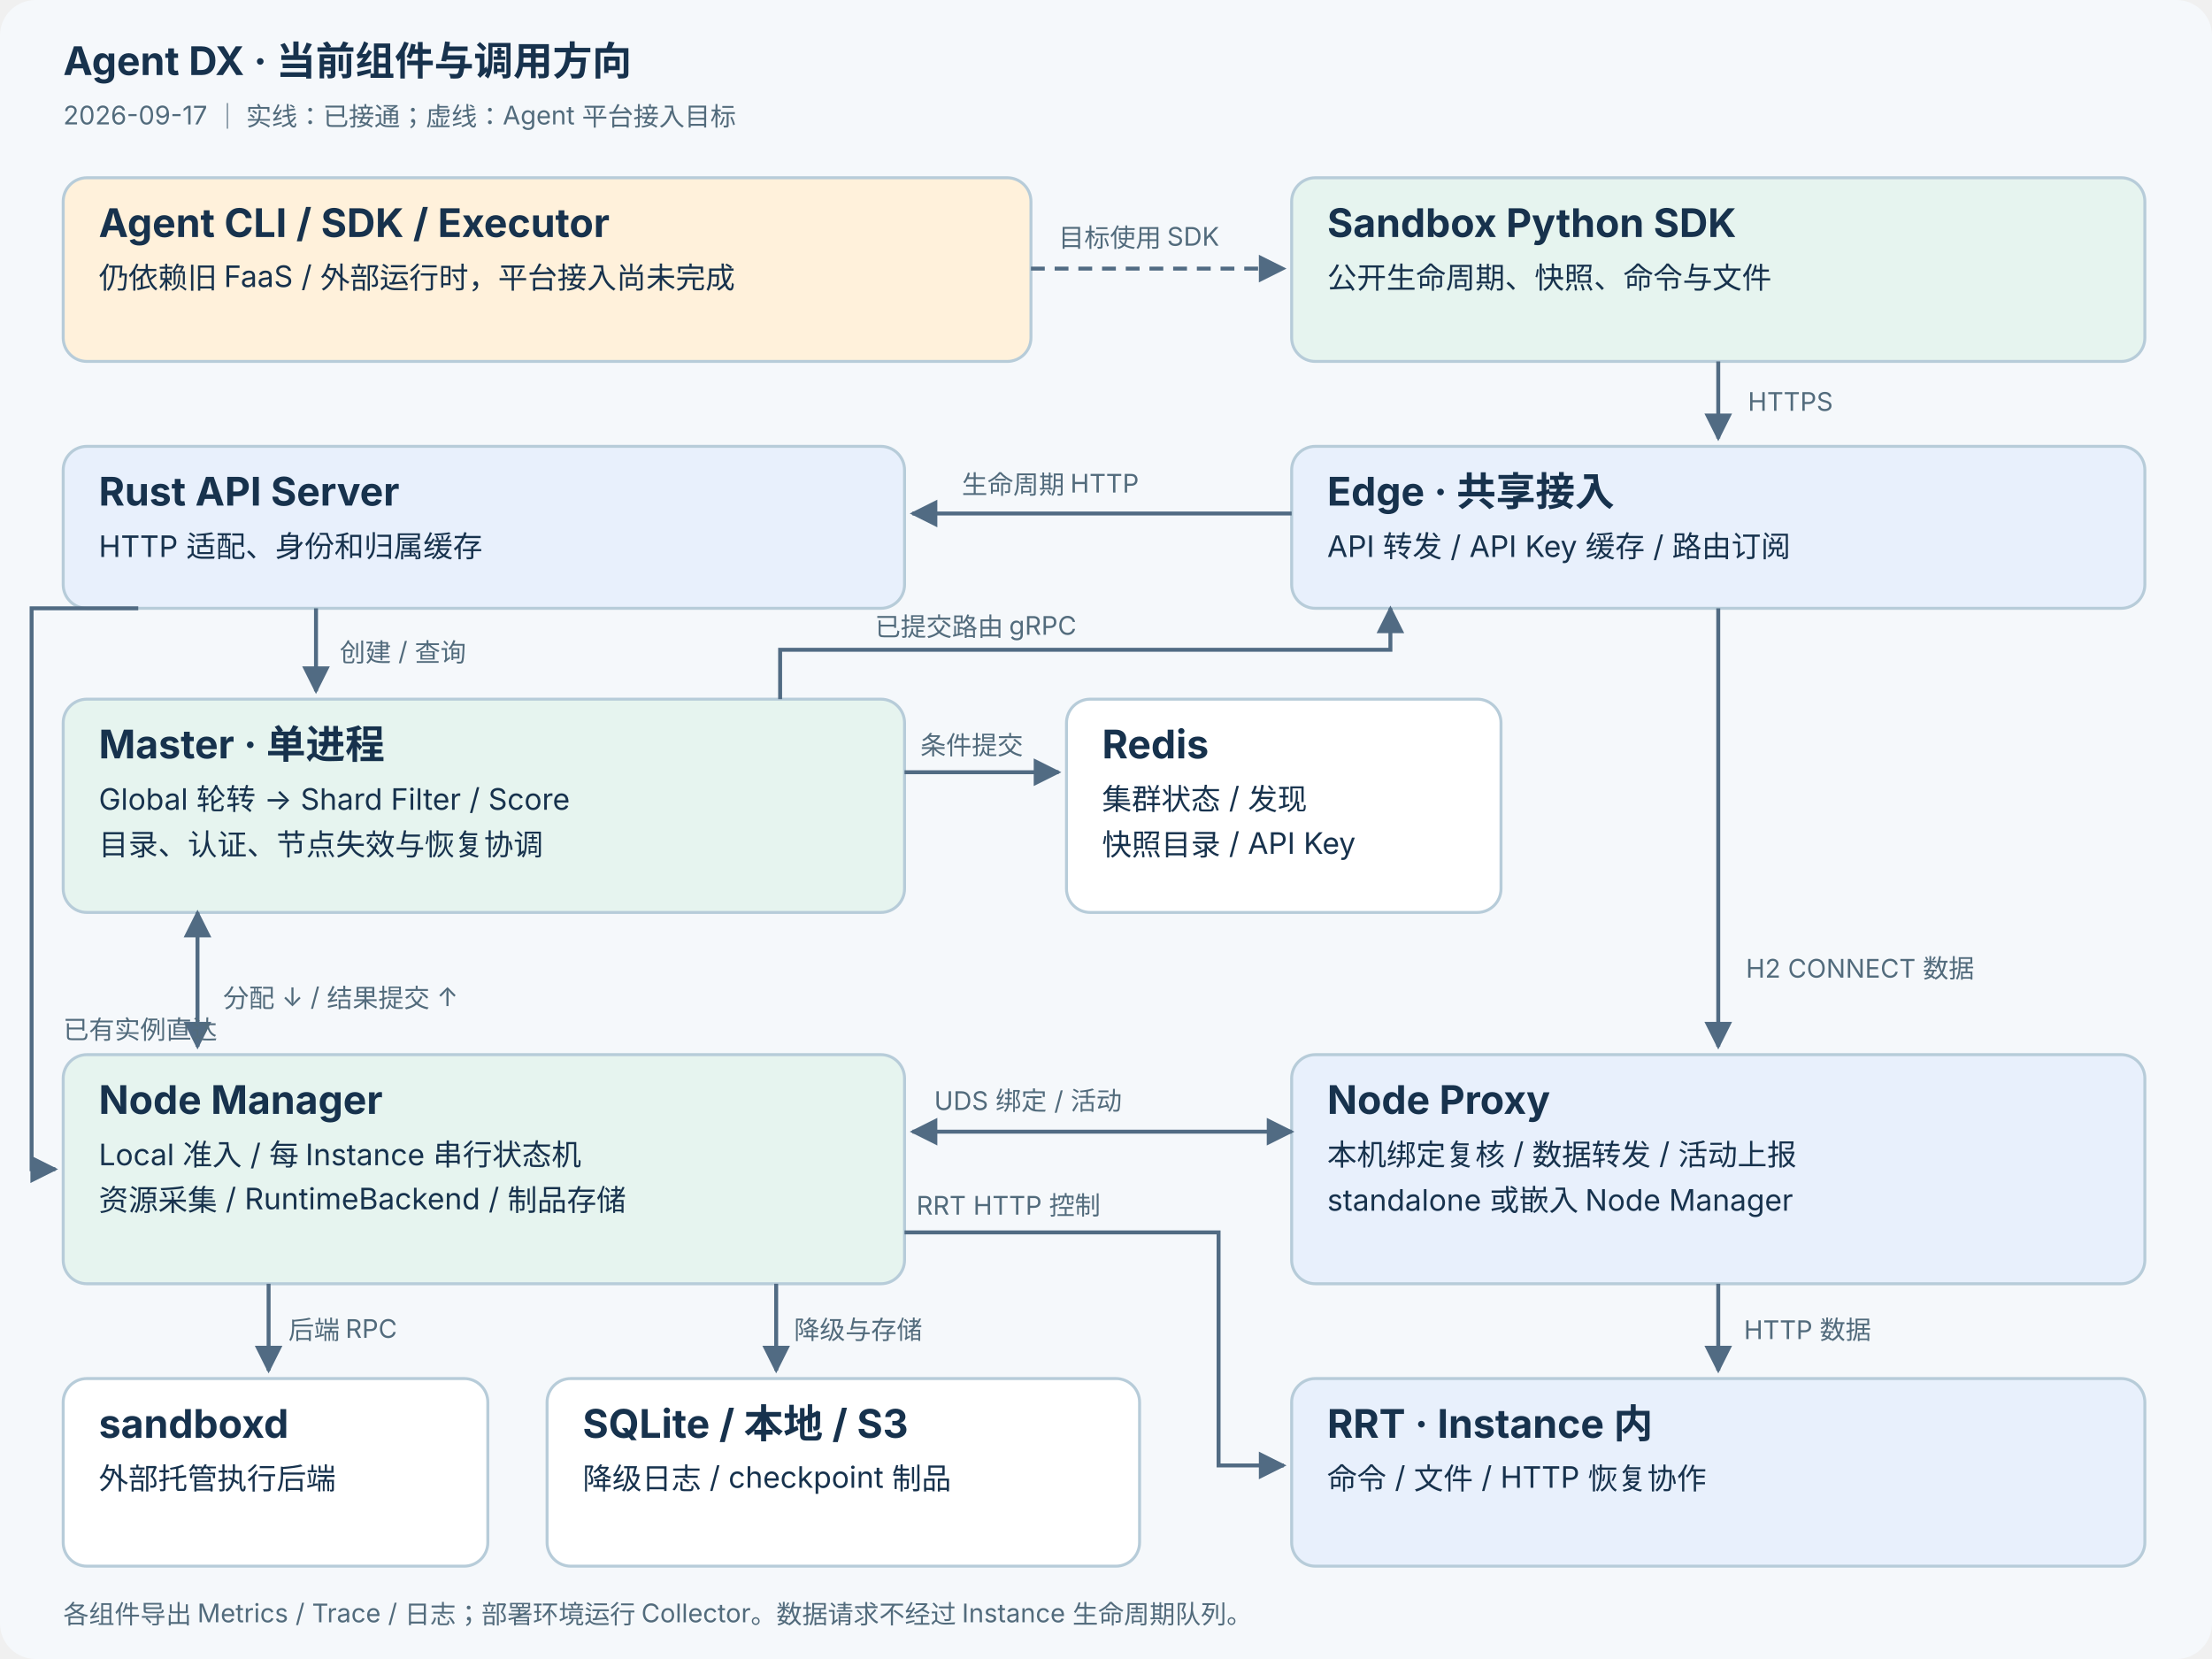
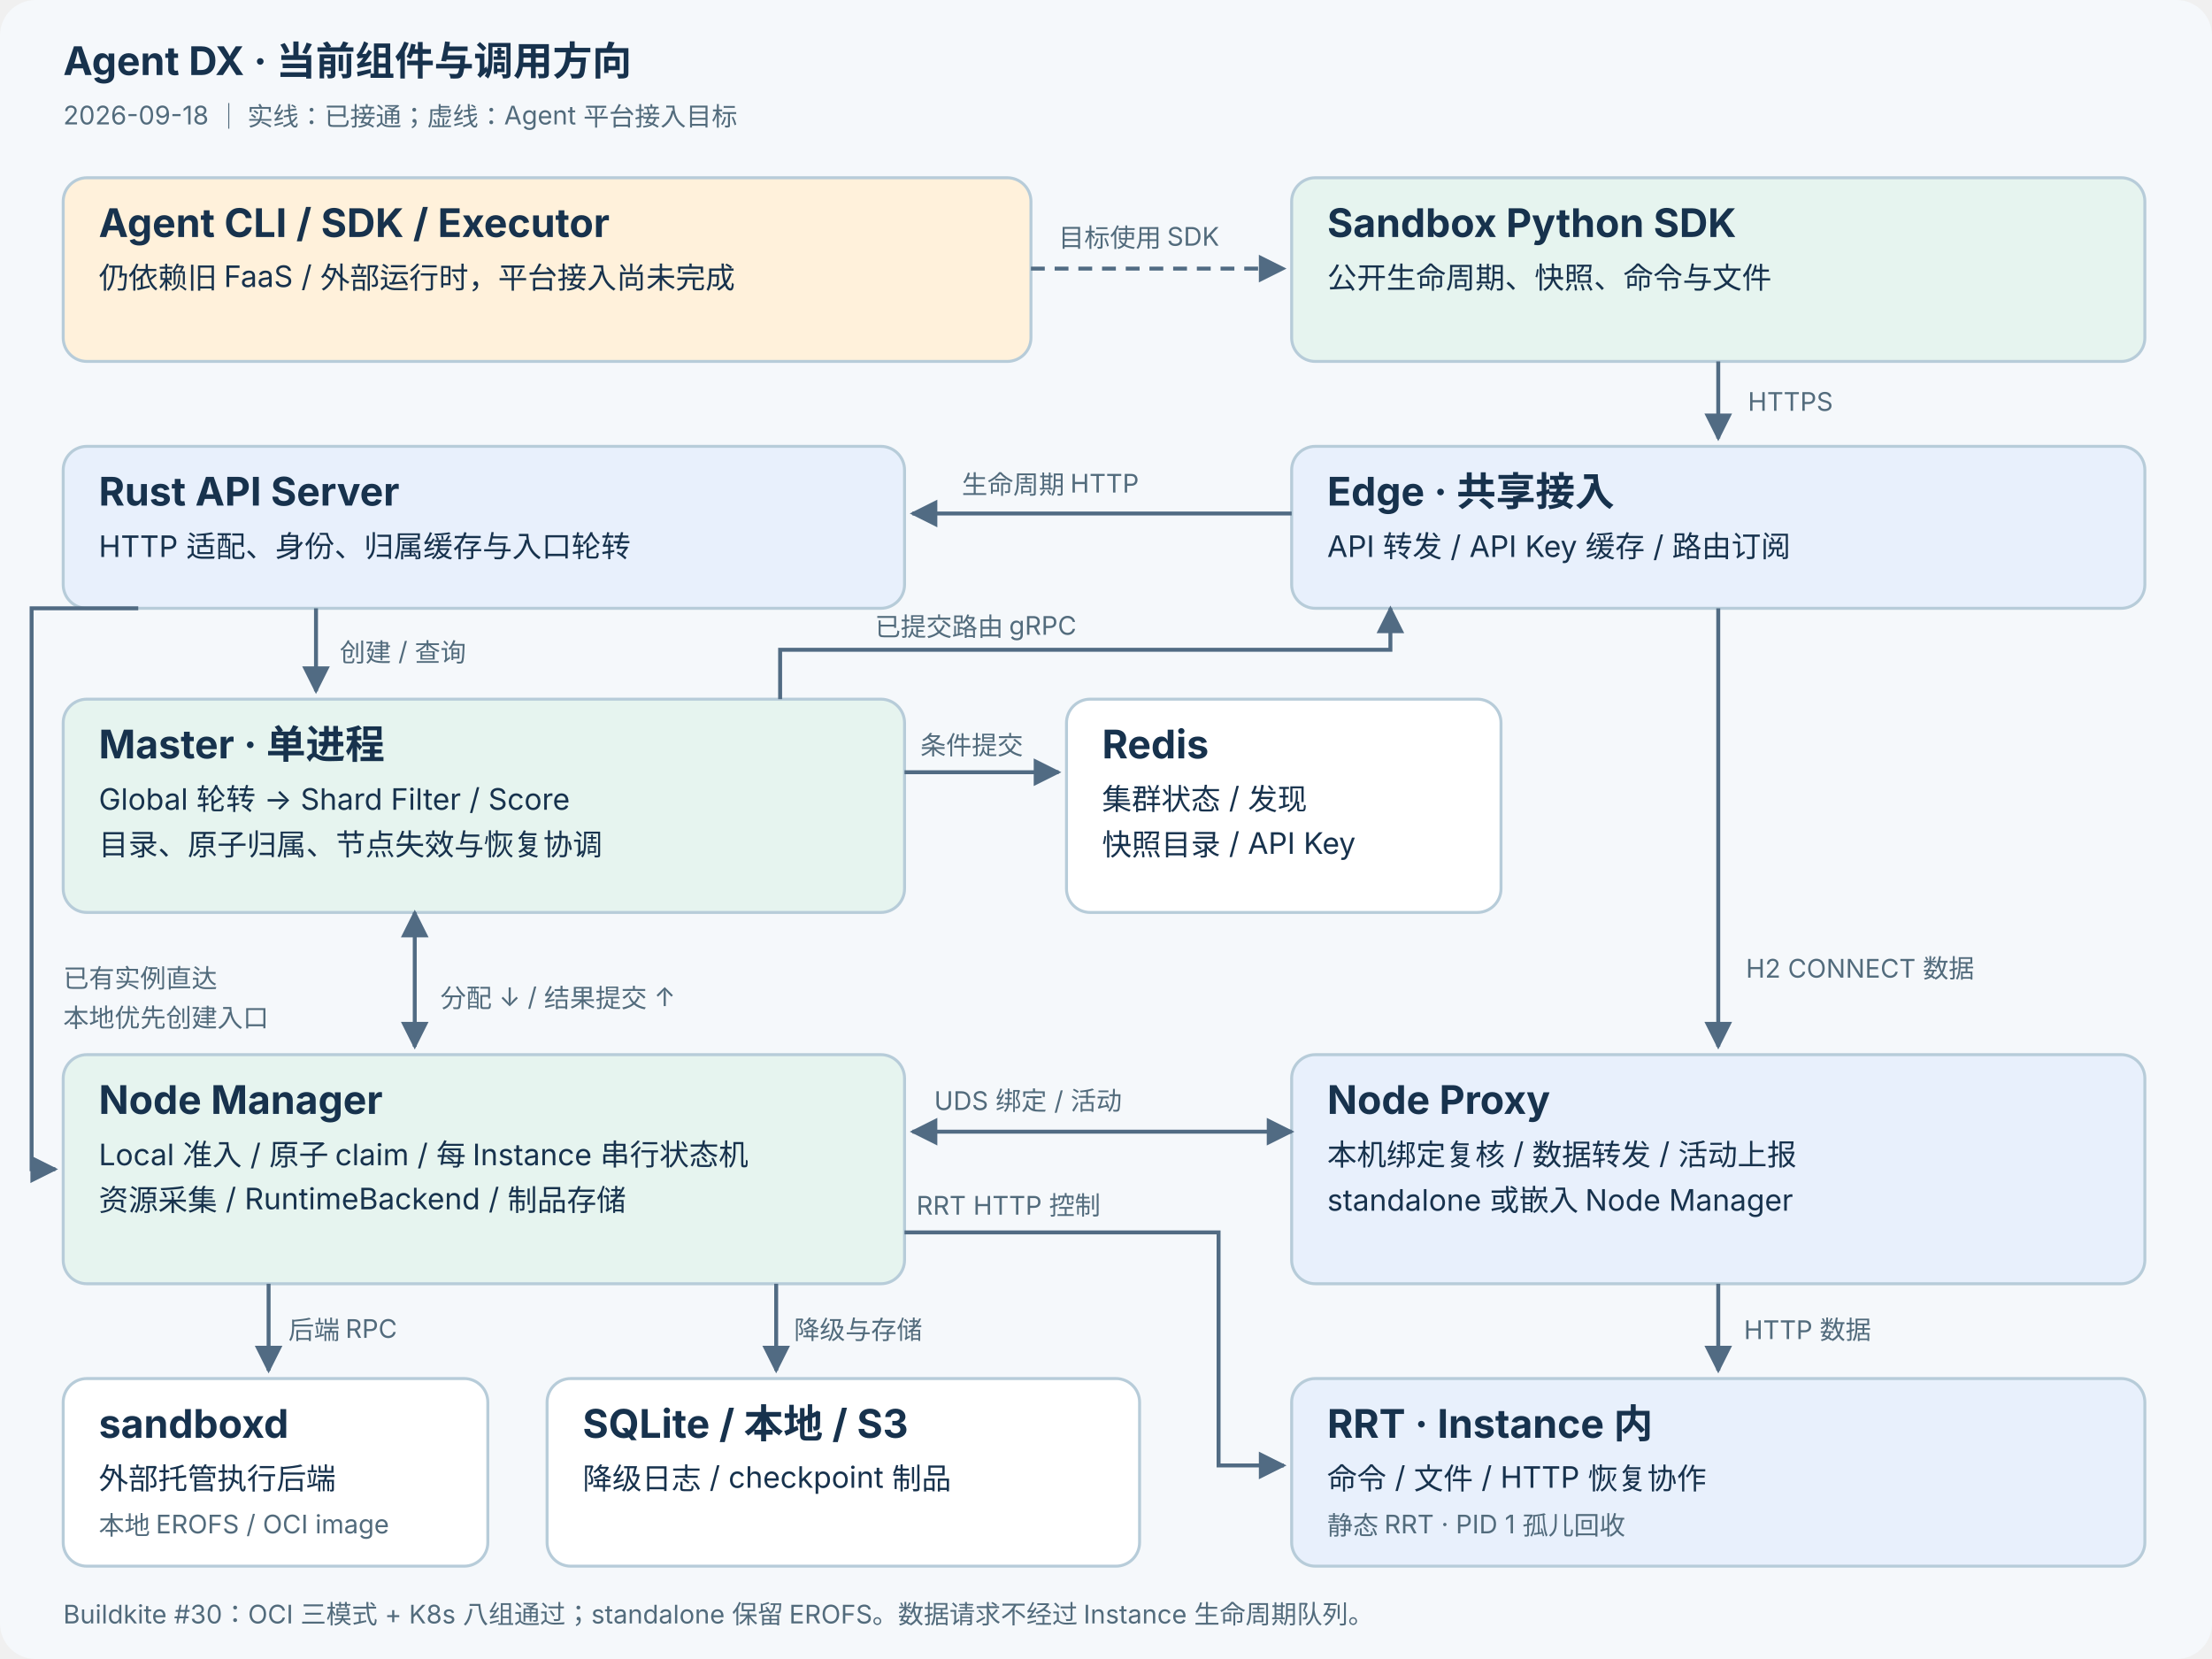
<svg xmlns="http://www.w3.org/2000/svg" viewBox="0 0 1120 840" role="img" aria-labelledby="title desc">
  <defs>
    <marker id="arrow" viewBox="0 0 10 10" refX="9" refY="5" markerWidth="7" markerHeight="7" orient="auto-start-reverse">
      <path d="M0 0L10 5L0 10Z" fill="#516b83" />
    </marker>
  </defs>
  <style>text{font-family:system-ui,-apple-system,'PingFang SC',sans-serif;fill:#17324d} .head{font-size:20px;font-weight:650}.body{font-size:15px}.small{font-size:13px;fill:#526b7c}.edge{fill:none;stroke:#516b83;stroke-width:2;marker-end:url(#arrow)}.box{stroke:#b7ccd9;stroke-width:1.5;rx:12}</style>
  <rect width="1120" height="840" fill="#f5f8fb" rx="18" />
  <text x="32" y="38" class="head">Agent DX · 当前组件与调用方向</text>
-   <text x="32" y="63" class="small">2026-09-17 ｜ 实线：已接通；虚线：Agent 平台接入目标</text>
+   <text x="32" y="63" class="small">2026-09-18 ｜ 实线：已接通；虚线：Agent 平台接入目标</text>
  <rect x="32" y="90" width="490" height="93" class="box" fill="#fff1db" />
  <text x="50" y="120" class="head">Agent CLI / SDK / Executor</text>
  <text x="50" y="146" class="body">仍依赖旧 FaaS / 外部运行时，平台接入尚未完成</text>
  <rect x="654" y="90" width="432" height="93" class="box" fill="#e6f4ef" />
  <text x="672" y="120" class="head">Sandbox Python SDK</text>
  <text x="672" y="146" class="body">公开生命周期、快照、命令与文件</text>
  <path d="M522 136H650" class="edge" stroke-dasharray="7 5" />
  <text x="536" y="125" class="small">目标使用 SDK</text>
  <rect x="654" y="226" width="432" height="82" class="box" fill="#e8f0fc" />
  <text x="672" y="256" class="head">Edge · 共享接入</text>
  <text x="672" y="282" class="body">API 转发 / API Key 缓存 / 路由订阅</text>
  <path d="M870 183V222" class="edge" />
  <text x="885" y="208" class="small">HTTPS</text>
  <rect x="32" y="226" width="426" height="82" class="box" fill="#e8f0fc" />
  <text x="50" y="256" class="head">Rust API Server</text>
-   <text x="50" y="282" class="body">HTTP 适配、身份和归属缓存</text>
+   <text x="50" y="282" class="body">HTTP 适配、身份、归属缓存与入口轮转</text>
  <path d="M654 260H462" class="edge" />
  <text x="487" y="250" class="small">生命周期 HTTP</text>
  <rect x="32" y="354" width="426" height="108" class="box" fill="#e6f4ef" />
  <text x="50" y="384" class="head">Master · 单进程</text>
  <text x="50" y="410" class="body">Global 轮转 → Shard Filter / Score</text>
-   <text x="50" y="433" class="body">目录、认证、节点失效与恢复协调</text>
+   <text x="50" y="433" class="body">目录、原子归属、节点失效与恢复协调</text>
  <path d="M160 308V350" class="edge" />
  <text x="172" y="335" class="small">创建 / 查询</text>
  <rect x="540" y="354" width="220" height="108" class="box" fill="#fff" />
  <text x="558" y="384" class="head">Redis</text>
  <text x="558" y="410" class="body">集群状态 / 发现</text>
  <text x="558" y="433" class="body">快照目录 / API Key</text>
  <path d="M458 391H536" class="edge" />
  <text x="466" y="382" class="small">条件提交</text>
  <path d="M395 354V329H704V308" class="edge" />
  <text x="443" y="322" class="small">已提交路由 gRPC</text>
  <rect x="32" y="534" width="426" height="116" class="box" fill="#e6f4ef" />
  <text x="50" y="564" class="head">Node Manager</text>
-   <text x="50" y="590" class="body">Local 准入 / 每 Instance 串行状态机</text>
+   <text x="50" y="590" class="body">Local 准入 / 原子 claim / 每 Instance 串行状态机</text>
  <text x="50" y="613" class="body">资源采集 / RuntimeBackend / 制品存储</text>
-   <path d="M100 462V530" class="edge" marker-start="url(#arrow)" />
-   <text x="113" y="510" class="small">分配 ↓ / 结果提交 ↑</text>
+   <path d="M210 462V530" class="edge" marker-start="url(#arrow)" />
+   <text x="223" y="510" class="small">分配 ↓ / 结果提交 ↑</text>
  <path d="M70 308H16V592H28" class="edge" />
-   <text x="32" y="526" class="small">已有实例直达</text>
+   <text x="32" y="500" class="small">已有实例直达</text>
+   <text x="32" y="520" class="small">本地优先创建入口</text>
  <rect x="654" y="534" width="432" height="116" class="box" fill="#e8f0fc" />
  <text x="672" y="564" class="head">Node Proxy</text>
  <text x="672" y="590" class="body">本机绑定复核 / 数据转发 / 活动上报</text>
  <text x="672" y="613" class="body">standalone 或嵌入 Node Manager</text>
  <path d="M870 308V530" class="edge" />
  <text x="884" y="495" class="small">H2 CONNECT 数据</text>
  <path d="M654 573H462" class="edge" marker-start="url(#arrow)" />
  <text x="473" y="562" class="small">UDS 绑定 / 活动</text>
  <rect x="32" y="698" width="215" height="95" class="box" fill="#fff" />
  <text x="50" y="728" class="head">sandboxd</text>
  <text x="50" y="754" class="body">外部托管执行后端</text>
+   <text x="50" y="777" class="small">本地 EROFS / OCI image</text>
  <rect x="277" y="698" width="300" height="95" class="box" fill="#fff" />
  <text x="295" y="728" class="head">SQLite / 本地 / S3</text>
  <text x="295" y="754" class="body">降级日志 / checkpoint 制品</text>
  <rect x="654" y="698" width="432" height="95" class="box" fill="#e8f0fc" />
  <text x="672" y="728" class="head">RRT · Instance 内</text>
  <text x="672" y="754" class="body">命令 / 文件 / HTTP 恢复协作</text>
+   <text x="672" y="777" class="small">静态 RRT · PID 1 孤儿回收</text>
  <path d="M136 650V694" class="edge" />
  <text x="146" y="678" class="small">后端 RPC</text>
  <path d="M393 650V694" class="edge" />
  <text x="402" y="678" class="small">降级与存储</text>
  <path d="M870 650V694" class="edge" />
  <text x="883" y="678" class="small">HTTP 数据</text>
  <path d="M458 624H617V742H650" class="edge" />
  <text x="464" y="615" class="small">RRT HTTP 控制</text>
-   <text x="32" y="822" class="small">各组件导出 Metrics / Trace / 日志；部署环境运行 Collector。数据请求不经过 Instance 生命周期队列。</text>
+   <text x="32" y="822" class="small">Buildkite #30：OCI 三模式 + K8s 八组通过；standalone 保留 EROFS。数据请求不经过 Instance 生命周期队列。</text>
</svg>
